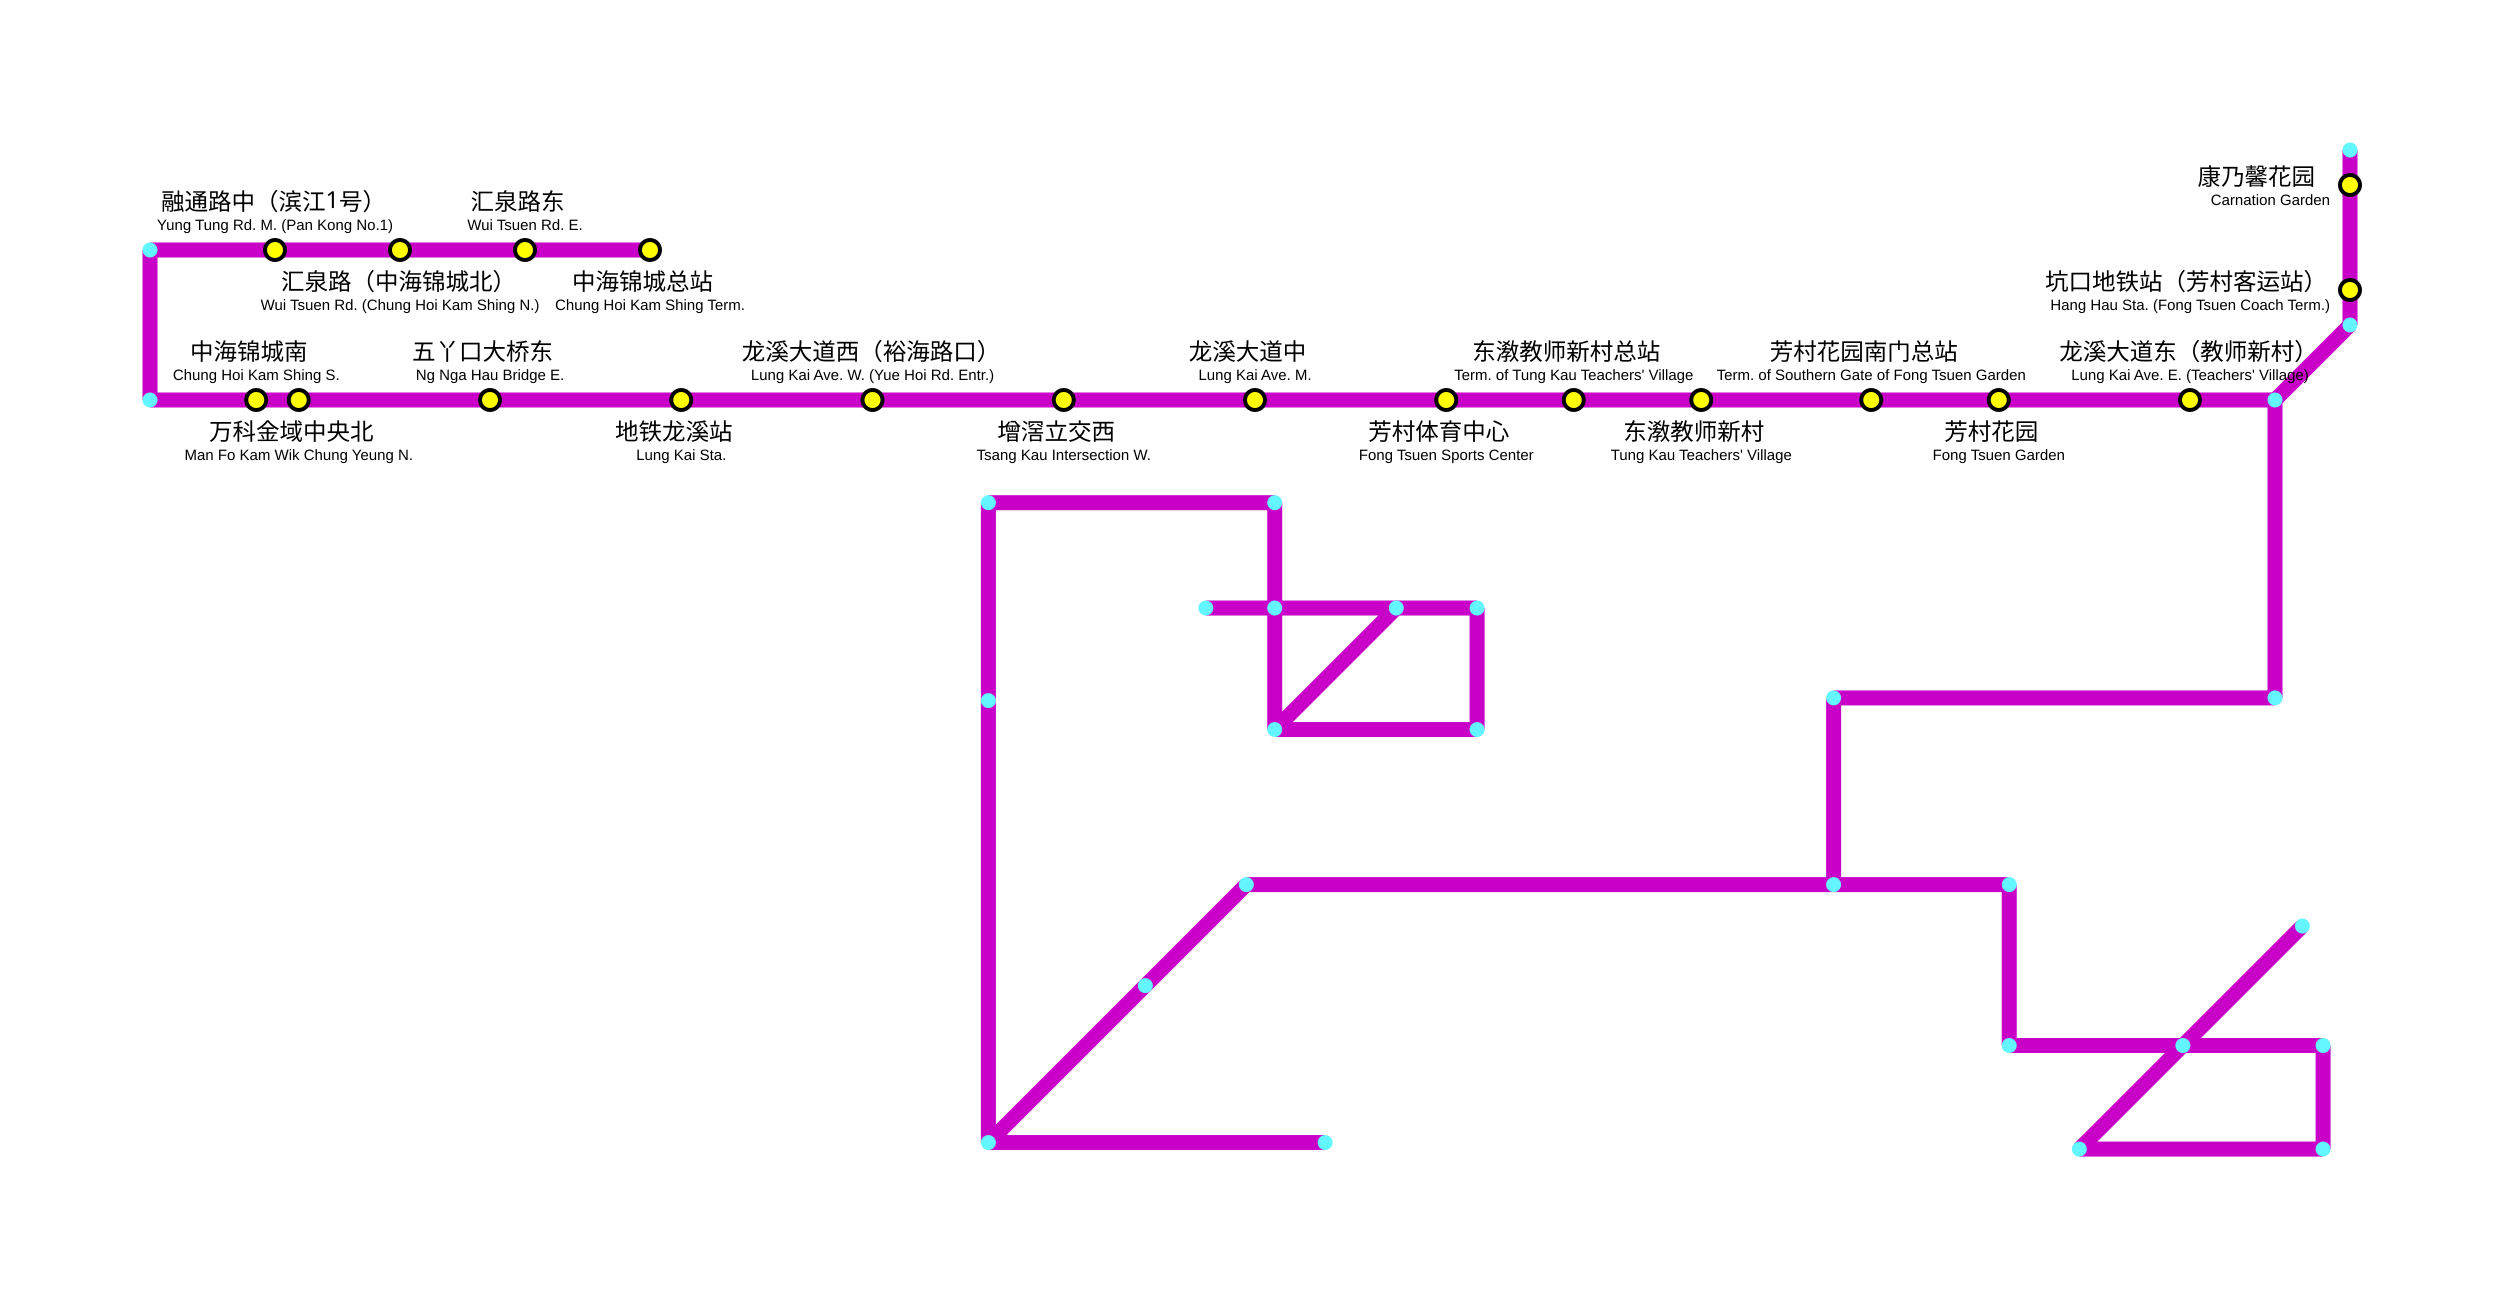
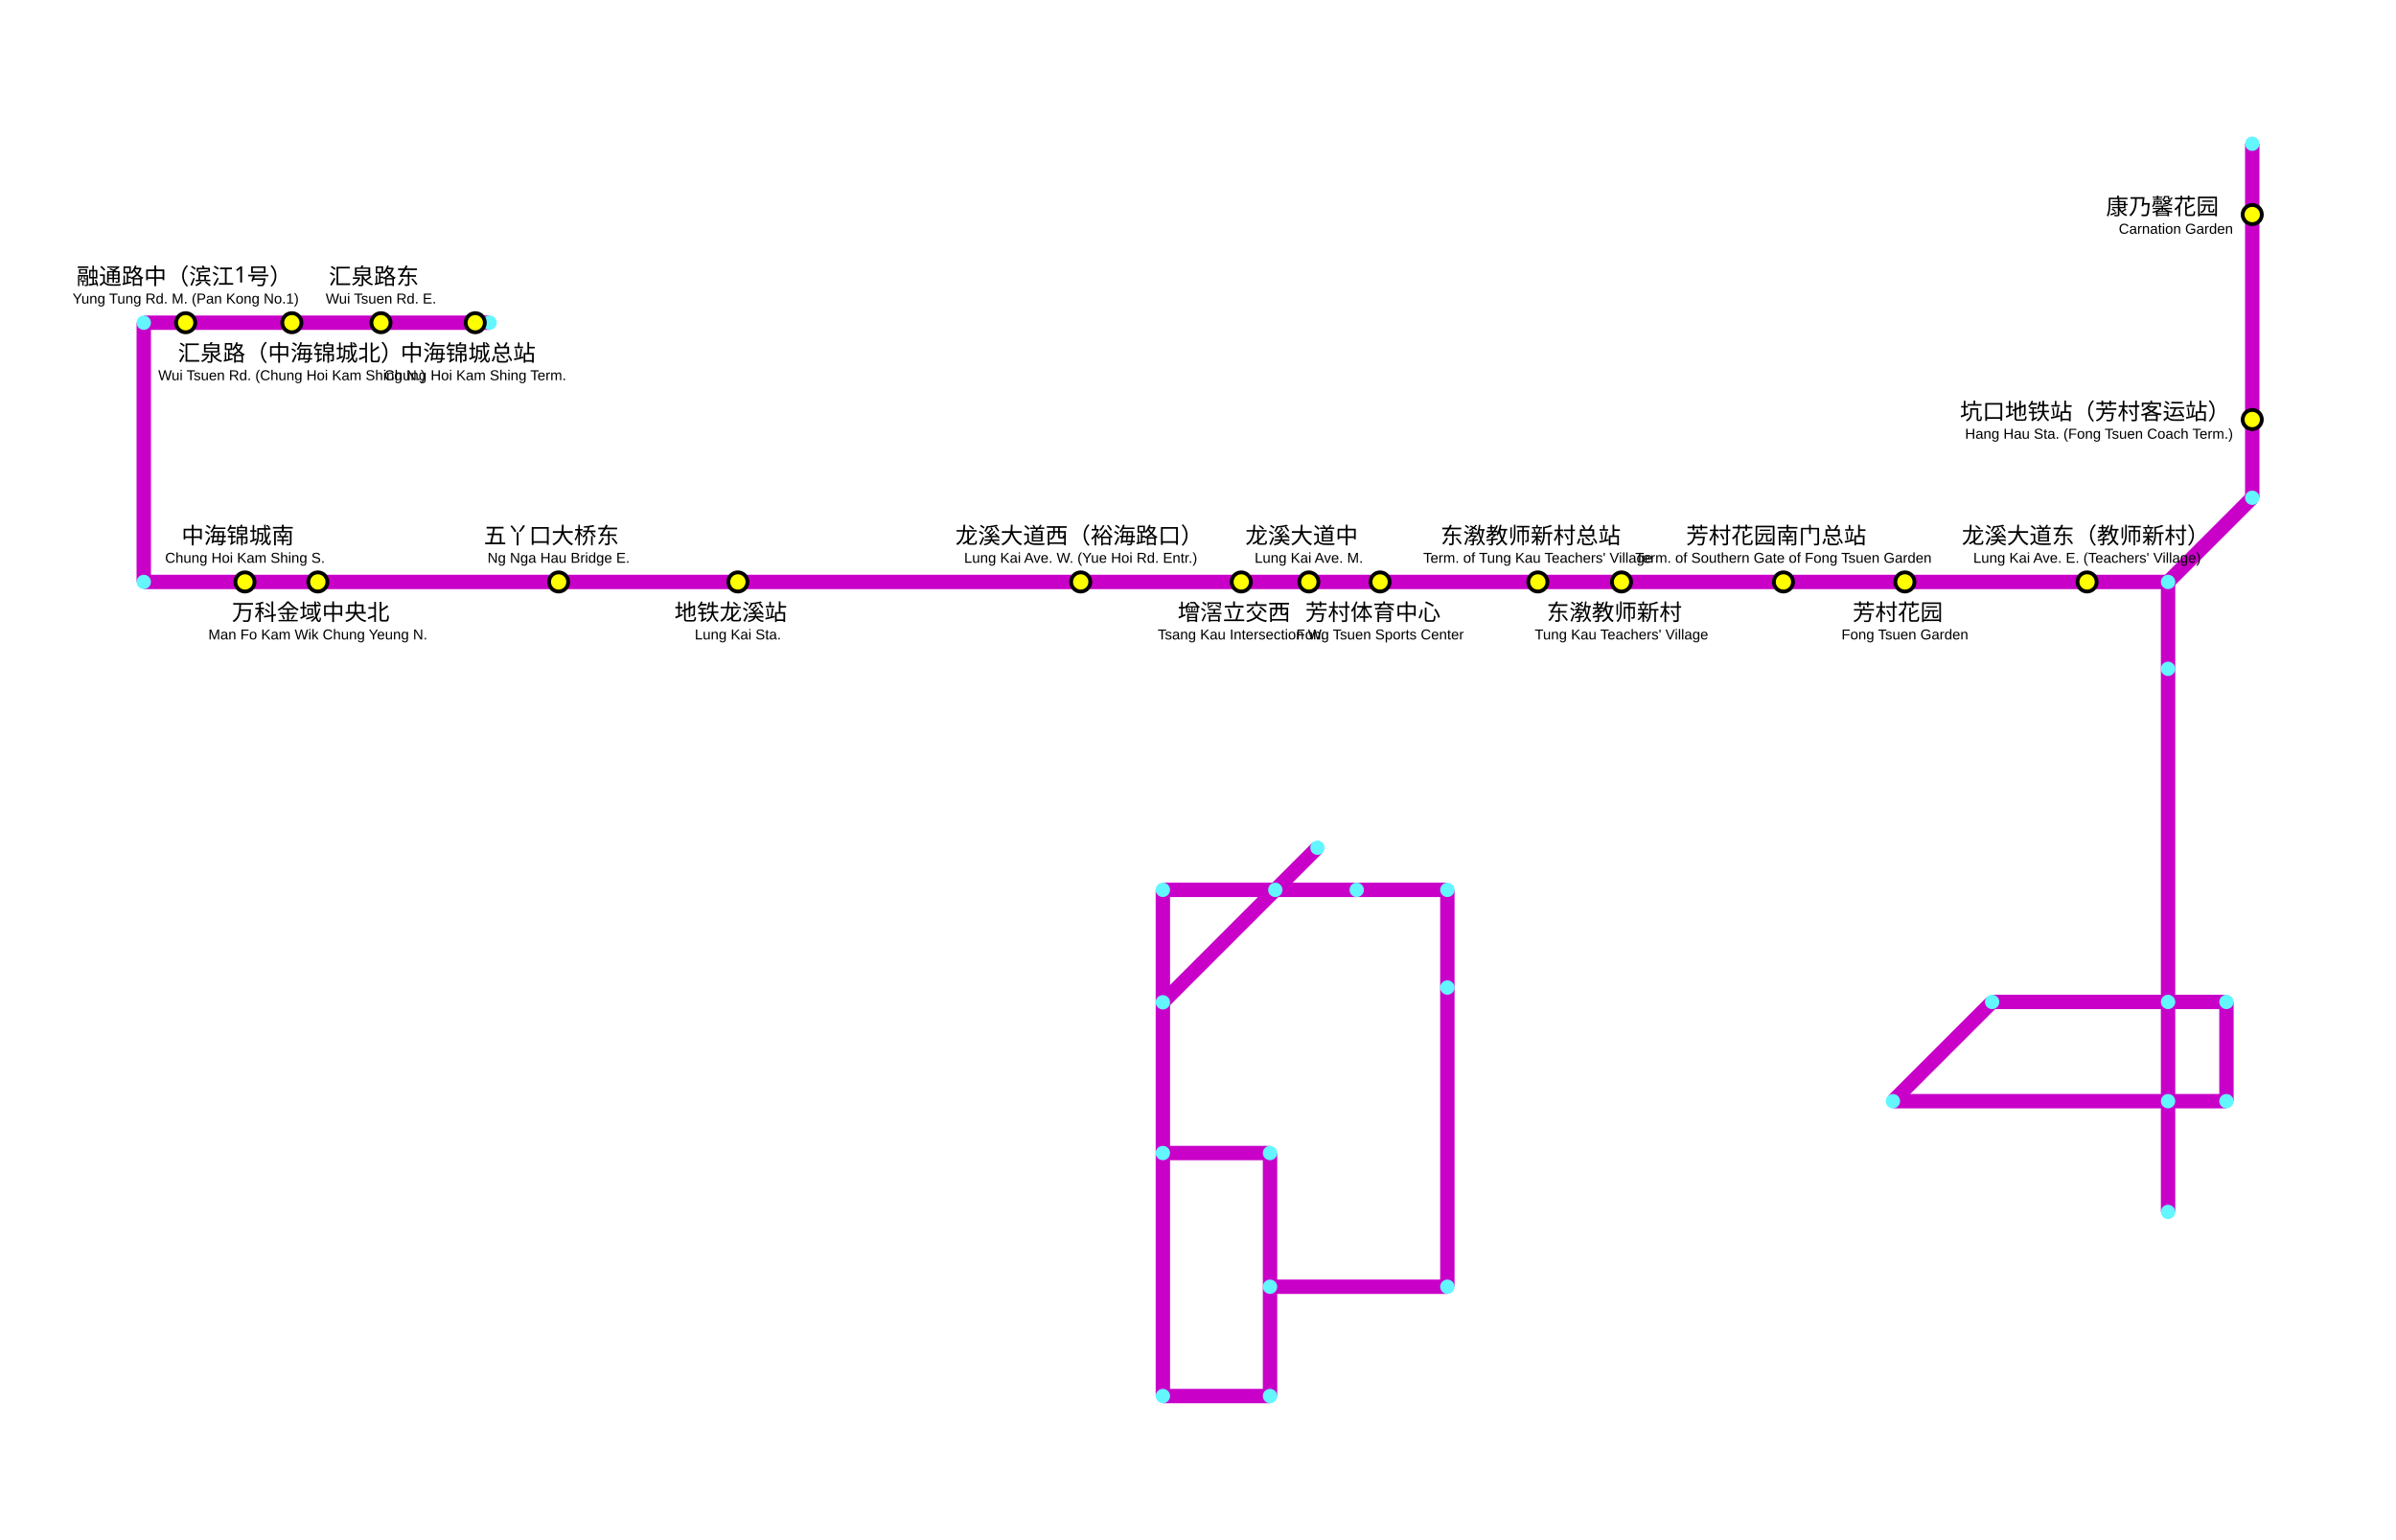
- <svg xmlns="http://www.w3.org/2000/svg" version="1.1" width="500" height="259.815">
-   <line x1="130" y1="50" x2="30" y2="50" stroke-width="3" style="stroke:#C800C8;" />
-   <line x1="30" y1="50" x2="30" y2="80" stroke-width="3" style="stroke:#C800C8;" />
-   <line x1="30" y1="80" x2="455" y2="80" stroke-width="3" style="stroke:#C800C8;" />
-   <line x1="455" y1="80" x2="470" y2="65" stroke-width="3" style="stroke:#C800C8;" />
-   <line x1="470" y1="65" x2="470" y2="30" stroke-width="3" style="stroke:#C800C8;" />
-   <line x1="455" y1="80" x2="455" y2="139.584" stroke-width="3" style="stroke:#C800C8;" />
-   <line x1="455" y1="139.584" x2="366.724" y2="139.584" stroke-width="3" style="stroke:#C800C8;" />
-   <line x1="229.067" y1="197.124" x2="197.68" y2="228.512" stroke-width="3" style="stroke:#C800C8;" />
-   <line x1="366.724" y1="176.922" x2="401.848" y2="176.922" stroke-width="3" style="stroke:#C800C8;" />
-   <line x1="366.724" y1="139.584" x2="366.724" y2="176.922" stroke-width="3" style="stroke:#C800C8;" />
-   <line x1="401.848" y1="176.922" x2="401.848" y2="209.104" stroke-width="3" style="stroke:#C800C8;" />
-   <line x1="436.579" y1="209.104" x2="464.618" y2="209.104" stroke-width="3" style="stroke:#C800C8;" />
+ <svg xmlns="http://www.w3.org/2000/svg" version="1.1" width="500" height="321.355">
+   <line x1="102.174" y1="67.349" x2="30" y2="67.349" stroke-width="3" style="stroke:#C800C8;" />
+   <line x1="30" y1="67.349" x2="30" y2="121.452" stroke-width="3" style="stroke:#C800C8;" />
+   <line x1="30" y1="121.452" x2="452.433" y2="121.452" stroke-width="3" style="stroke:#C800C8;" />
+   <line x1="452.433" y1="121.452" x2="470" y2="103.885" stroke-width="3" style="stroke:#C800C8;" />
+   <line x1="470" y1="103.885" x2="470" y2="30" stroke-width="3" style="stroke:#C800C8;" />
+   <line x1="452.433" y1="121.452" x2="452.433" y2="139.584" stroke-width="3" style="stroke:#C800C8;" />
+   <line x1="452.433" y1="209.104" x2="464.618" y2="209.104" stroke-width="3" style="stroke:#C800C8;" />
  <line x1="464.618" y1="209.104" x2="464.618" y2="229.815" stroke-width="3" style="stroke:#C800C8;" />
-   <line x1="464.618" y1="229.815" x2="415.868" y2="229.815" stroke-width="3" style="stroke:#C800C8;" />
-   <line x1="436.579" y1="209.104" x2="401.848" y2="209.104" stroke-width="3" style="stroke:#C800C8;" />
-   <line x1="415.868" y1="229.815" x2="436.579" y2="209.104" stroke-width="3" style="stroke:#C800C8;" />
-   <line x1="460.476" y1="185.207" x2="436.579" y2="209.104" stroke-width="3" style="stroke:#C800C8;" />
-   <line x1="254.946" y1="100.54" x2="197.68" y2="100.54" stroke-width="3" style="stroke:#C800C8;" />
-   <line x1="229.067" y1="197.124" x2="249.269" y2="176.922" stroke-width="3" style="stroke:#C800C8;" />
-   <line x1="197.68" y1="228.512" x2="265.029" y2="228.512" stroke-width="3" style="stroke:#C800C8;" />
-   <line x1="197.68" y1="140.125" x2="197.68" y2="100.54" stroke-width="3" style="stroke:#C800C8;" />
-   <line x1="366.724" y1="176.922" x2="249.269" y2="176.922" stroke-width="3" style="stroke:#C800C8;" />
-   <line x1="254.946" y1="121.606" x2="254.946" y2="145.913" stroke-width="3" style="stroke:#C800C8;" />
-   <line x1="254.946" y1="145.913" x2="295.419" y2="145.913" stroke-width="3" style="stroke:#C800C8;" />
-   <line x1="295.419" y1="145.913" x2="295.419" y2="121.606" stroke-width="3" style="stroke:#C800C8;" />
-   <line x1="254.946" y1="121.606" x2="254.946" y2="100.54" stroke-width="3" style="stroke:#C800C8;" />
-   <line x1="279.253" y1="121.606" x2="254.946" y2="121.606" stroke-width="3" style="stroke:#C800C8;" />
-   <line x1="241.173" y1="121.606" x2="254.946" y2="121.606" stroke-width="3" style="stroke:#C800C8;" />
-   <line x1="279.253" y1="121.606" x2="295.419" y2="121.606" stroke-width="3" style="stroke:#C800C8;" />
-   <line x1="254.946" y1="145.913" x2="279.253" y2="121.606" stroke-width="3" style="stroke:#C800C8;" />
-   <line x1="197.68" y1="140.125" x2="197.68" y2="228.512" stroke-width="3" style="stroke:#C800C8;" />
-   <circle cx="130" cy="50" r="1.5" style="fill:#64F6FF;" />
-   <circle cx="30" cy="50" r="1.5" style="fill:#64F6FF;" />
-   <circle cx="30" cy="80" r="1.5" style="fill:#64F6FF;" />
-   <circle cx="455" cy="80" r="1.5" style="fill:#64F6FF;" />
-   <circle cx="470" cy="65" r="1.5" style="fill:#64F6FF;" />
+   <line x1="452.433" y1="229.815" x2="395.012" y2="229.815" stroke-width="3" style="stroke:#C800C8;" />
+   <line x1="395.012" y1="229.815" x2="415.723" y2="209.104" stroke-width="3" style="stroke:#C800C8;" />
+   <line x1="242.667" y1="240.641" x2="265.029" y2="240.641" stroke-width="3" style="stroke:#C800C8;" />
+   <line x1="265.029" y1="268.546" x2="265.029" y2="291.355" stroke-width="3" style="stroke:#C800C8;" />
+   <line x1="265.029" y1="291.355" x2="242.667" y2="291.355" stroke-width="3" style="stroke:#C800C8;" />
+   <line x1="266.133" y1="185.716" x2="242.667" y2="185.716" stroke-width="3" style="stroke:#C800C8;" />
+   <line x1="283.121" y1="185.716" x2="266.133" y2="185.716" stroke-width="3" style="stroke:#C800C8;" />
+   <line x1="302.037" y1="206.099" x2="302.037" y2="185.716" stroke-width="3" style="stroke:#C800C8;" />
+   <line x1="242.667" y1="240.641" x2="242.667" y2="291.355" stroke-width="3" style="stroke:#C800C8;" />
+   <line x1="265.029" y1="268.546" x2="265.029" y2="240.641" stroke-width="3" style="stroke:#C800C8;" />
+   <line x1="302.037" y1="268.546" x2="265.029" y2="268.546" stroke-width="3" style="stroke:#C800C8;" />
+   <line x1="452.433" y1="209.104" x2="415.723" y2="209.104" stroke-width="3" style="stroke:#C800C8;" />
+   <line x1="452.433" y1="139.584" x2="452.433" y2="209.104" stroke-width="3" style="stroke:#C800C8;" />
+   <line x1="452.433" y1="229.815" x2="464.618" y2="229.815" stroke-width="3" style="stroke:#C800C8;" />
+   <line x1="452.433" y1="252.934" x2="452.433" y2="229.815" stroke-width="3" style="stroke:#C800C8;" />
+   <line x1="452.433" y1="209.104" x2="452.433" y2="229.815" stroke-width="3" style="stroke:#C800C8;" />
+   <line x1="302.037" y1="206.099" x2="302.037" y2="268.546" stroke-width="3" style="stroke:#C800C8;" />
+   <line x1="242.667" y1="185.716" x2="242.667" y2="209.182" stroke-width="3" style="stroke:#C800C8;" />
+   <line x1="242.667" y1="240.641" x2="242.667" y2="209.182" stroke-width="3" style="stroke:#C800C8;" />
+   <line x1="242.667" y1="209.182" x2="266.133" y2="185.716" stroke-width="3" style="stroke:#C800C8;" />
+   <line x1="274.927" y1="176.922" x2="266.133" y2="185.716" stroke-width="3" style="stroke:#C800C8;" />
+   <line x1="283.121" y1="185.716" x2="302.037" y2="185.716" stroke-width="3" style="stroke:#C800C8;" />
+   <circle cx="102.174" cy="67.349" r="1.5" style="fill:#64F6FF;" />
+   <circle cx="30" cy="67.349" r="1.5" style="fill:#64F6FF;" />
+   <circle cx="30" cy="121.452" r="1.5" style="fill:#64F6FF;" />
+   <circle cx="452.433" cy="121.452" r="1.5" style="fill:#64F6FF;" />
+   <circle cx="470" cy="103.885" r="1.5" style="fill:#64F6FF;" />
  <circle cx="470" cy="30" r="1.5" style="fill:#64F6FF;" />
-   <circle cx="455" cy="139.584" r="1.5" style="fill:#64F6FF;" />
-   <circle cx="366.724" cy="139.584" r="1.5" style="fill:#64F6FF;" />
-   <circle cx="401.848" cy="176.922" r="1.5" style="fill:#64F6FF;" />
-   <circle cx="366.724" cy="176.922" r="1.5" style="fill:#64F6FF;" />
-   <circle cx="254.946" cy="100.54" r="1.5" style="fill:#64F6FF;" />
-   <circle cx="401.848" cy="209.104" r="1.5" style="fill:#64F6FF;" />
+   <circle cx="452.433" cy="139.584" r="1.5" style="fill:#64F6FF;" />
  <circle cx="464.618" cy="209.104" r="1.5" style="fill:#64F6FF;" />
  <circle cx="464.618" cy="229.815" r="1.5" style="fill:#64F6FF;" />
-   <circle cx="415.868" cy="229.815" r="1.5" style="fill:#64F6FF;" />
-   <circle cx="460.476" cy="185.207" r="1.5" style="fill:#64F6FF;" />
-   <circle cx="436.579" cy="209.104" r="1.5" style="fill:#64F6FF;" />
-   <circle cx="197.68" cy="100.54" r="1.5" style="fill:#64F6FF;" />
-   <circle cx="197.68" cy="228.512" r="1.5" style="fill:#64F6FF;" />
-   <circle cx="249.269" cy="176.922" r="1.5" style="fill:#64F6FF;" />
-   <circle cx="229.067" cy="197.124" r="1.5" style="fill:#64F6FF;" />
-   <circle cx="265.029" cy="228.512" r="1.5" style="fill:#64F6FF;" />
-   <circle cx="197.68" cy="140.125" r="1.5" style="fill:#64F6FF;" />
-   <circle cx="254.946" cy="145.913" r="1.5" style="fill:#64F6FF;" />
-   <circle cx="295.419" cy="145.913" r="1.5" style="fill:#64F6FF;" />
-   <circle cx="295.419" cy="121.606" r="1.5" style="fill:#64F6FF;" />
-   <circle cx="241.173" cy="121.606" r="1.5" style="fill:#64F6FF;" />
-   <circle cx="254.946" cy="121.606" r="1.5" style="fill:#64F6FF;" />
-   <circle cx="279.253" cy="121.606" r="1.5" style="fill:#64F6FF;" />
-   <circle cx="130" cy="50" r="2" stroke-width="0.8" style="fill:yellow;stroke:black;" />
-   <text y="58" text-anchor="middle" style="fill:black;">
-     <tspan x="130" dx="0" font-family="SimHei" font-size="4.7">中海锦城总站</tspan>
-     <tspan x="130" dy="4" font-family="Arial" font-size="3">Chung Hoi Kam Shing Term.</tspan>
+   <circle cx="395.012" cy="229.815" r="1.5" style="fill:#64F6FF;" />
+   <circle cx="415.723" cy="209.104" r="1.5" style="fill:#64F6FF;" />
+   <circle cx="274.927" cy="176.922" r="1.5" style="fill:#64F6FF;" />
+   <circle cx="265.029" cy="240.641" r="1.5" style="fill:#64F6FF;" />
+   <circle cx="265.029" cy="291.355" r="1.5" style="fill:#64F6FF;" />
+   <circle cx="242.667" cy="291.355" r="1.5" style="fill:#64F6FF;" />
+   <circle cx="242.667" cy="185.716" r="1.5" style="fill:#64F6FF;" />
+   <circle cx="242.667" cy="240.641" r="1.5" style="fill:#64F6FF;" />
+   <circle cx="302.037" cy="185.716" r="1.5" style="fill:#64F6FF;" />
+   <circle cx="302.037" cy="268.546" r="1.5" style="fill:#64F6FF;" />
+   <circle cx="265.029" cy="268.546" r="1.5" style="fill:#64F6FF;" />
+   <circle cx="452.433" cy="252.934" r="1.5" style="fill:#64F6FF;" />
+   <circle cx="452.433" cy="209.104" r="1.5" style="fill:#64F6FF;" />
+   <circle cx="452.433" cy="229.815" r="1.5" style="fill:#64F6FF;" />
+   <circle cx="302.037" cy="206.099" r="1.5" style="fill:#64F6FF;" />
+   <circle cx="242.667" cy="209.182" r="1.5" style="fill:#64F6FF;" />
+   <circle cx="266.133" cy="185.716" r="1.5" style="fill:#64F6FF;" />
+   <circle cx="283.121" cy="185.716" r="1.5" style="fill:#64F6FF;" />
+   <circle cx="99.174" cy="67.349" r="2" stroke-width="0.8" style="fill:yellow;stroke:black;" />
+   <text y="75.349" text-anchor="middle" style="fill:black;">
+     <tspan x="99.174" dx="0" font-family="SimHei" font-size="4.7">中海锦城总站</tspan>
+     <tspan x="99.174" dy="4" font-family="Arial" font-size="3">Chung Hoi Kam Shing Term.</tspan>
  </text>
-   <circle cx="105" cy="50" r="2" stroke-width="0.8" style="fill:yellow;stroke:black;" />
-   <text y="42" text-anchor="middle" style="fill:black;">
-     <tspan x="105" dx="0" font-family="SimHei" font-size="4.7">汇泉路东</tspan>
-     <tspan x="105" dy="4" font-family="Arial" font-size="3">Wui Tsuen Rd. E.</tspan>
+   <circle cx="79.501" cy="67.349" r="2" stroke-width="0.8" style="fill:yellow;stroke:black;" />
+   <text y="59.349" text-anchor="middle" style="fill:black;">
+     <tspan x="79.501" dx="0" font-family="SimHei" font-size="4.7">汇泉路东</tspan>
+     <tspan x="79.501" dy="4" font-family="Arial" font-size="3">Wui Tsuen Rd. E.</tspan>
  </text>
-   <circle cx="80" cy="50" r="2" stroke-width="0.8" style="fill:yellow;stroke:black;" />
-   <text y="58" text-anchor="middle" style="fill:black;">
-     <tspan x="80" dx="1.2" font-family="SimHei" font-size="4.7">汇泉路（中海锦城北）</tspan>
-     <tspan x="80" dy="4" font-family="Arial" font-size="3">Wui Tsuen Rd. (Chung Hoi Kam Shing N.)</tspan>
+   <circle cx="60.904" cy="67.349" r="2" stroke-width="0.8" style="fill:yellow;stroke:black;" />
+   <text y="75.349" text-anchor="middle" style="fill:black;">
+     <tspan x="60.904" dx="1.2" font-family="SimHei" font-size="4.7">汇泉路（中海锦城北）</tspan>
+     <tspan x="60.904" dy="4" font-family="Arial" font-size="3">Wui Tsuen Rd. (Chung Hoi Kam Shing N.)</tspan>
  </text>
-   <circle cx="55" cy="50" r="2" stroke-width="0.8" style="fill:yellow;stroke:black;" />
-   <text y="42" text-anchor="middle" style="fill:black;">
-     <tspan x="55" dx="1.2" font-family="SimHei" font-size="4.7">融通路中（滨江1号）</tspan>
-     <tspan x="55" dy="4" font-family="Arial" font-size="3">Yung Tung Rd. M. (Pan Kong No.1)</tspan>
+   <circle cx="38.745" cy="67.349" r="2" stroke-width="0.8" style="fill:yellow;stroke:black;" />
+   <text y="59.349" text-anchor="middle" style="fill:black;">
+     <tspan x="38.745" dx="1.2" font-family="SimHei" font-size="4.7">融通路中（滨江1号）</tspan>
+     <tspan x="38.745" dy="4" font-family="Arial" font-size="3">Yung Tung Rd. M. (Pan Kong No.1)</tspan>
  </text>
-   <circle cx="51.25" cy="80" r="2" stroke-width="0.8" style="fill:yellow;stroke:black;" />
-   <text y="72" text-anchor="middle" style="fill:black;">
-     <tspan x="51.25" dx="0" font-family="SimHei" font-size="4.7">中海锦城南</tspan>
-     <tspan x="51.25" dy="4" font-family="Arial" font-size="3">Chung Hoi Kam Shing S.</tspan>
+   <circle cx="51.122" cy="121.452" r="2" stroke-width="0.8" style="fill:yellow;stroke:black;" />
+   <text y="113.452" text-anchor="middle" style="fill:black;">
+     <tspan x="51.122" dx="0" font-family="SimHei" font-size="4.7">中海锦城南</tspan>
+     <tspan x="51.122" dy="4" font-family="Arial" font-size="3">Chung Hoi Kam Shing S.</tspan>
  </text>
-   <circle cx="59.75" cy="80" r="2" stroke-width="0.8" style="fill:yellow;stroke:black;" />
-   <text y="88" text-anchor="middle" style="fill:black;">
-     <tspan x="59.75" dx="0" font-family="SimHei" font-size="4.7">万科金域中央北</tspan>
-     <tspan x="59.75" dy="4" font-family="Arial" font-size="3">Man Fo Kam Wik Chung Yeung N.</tspan>
+   <circle cx="66.326" cy="121.452" r="2" stroke-width="0.8" style="fill:yellow;stroke:black;" />
+   <text y="129.452" text-anchor="middle" style="fill:black;">
+     <tspan x="66.326" dx="0" font-family="SimHei" font-size="4.7">万科金域中央北</tspan>
+     <tspan x="66.326" dy="4" font-family="Arial" font-size="3">Man Fo Kam Wik Chung Yeung N.</tspan>
  </text>
-   <circle cx="98" cy="80" r="2" stroke-width="0.8" style="fill:yellow;stroke:black;" />
-   <text y="72" text-anchor="middle" style="fill:black;">
-     <tspan x="98" dx="0" font-family="SimHei" font-size="4.7">五丫口大桥东</tspan>
-     <tspan x="98" dy="4" font-family="Arial" font-size="3">Ng Nga Hau Bridge E.</tspan>
+   <circle cx="116.577" cy="121.452" r="2" stroke-width="0.8" style="fill:yellow;stroke:black;" />
+   <text y="113.452" text-anchor="middle" style="fill:black;">
+     <tspan x="116.577" dx="0" font-family="SimHei" font-size="4.7">五丫口大桥东</tspan>
+     <tspan x="116.577" dy="4" font-family="Arial" font-size="3">Ng Nga Hau Bridge E.</tspan>
  </text>
-   <circle cx="136.25" cy="80" r="2" stroke-width="0.8" style="fill:yellow;stroke:black;" />
-   <text y="88" text-anchor="middle" style="fill:black;">
-     <tspan x="136.25" dx="0" font-family="SimHei" font-size="4.7">地铁龙溪站</tspan>
-     <tspan x="136.25" dy="4" font-family="Arial" font-size="3">Lung Kai Sta.</tspan>
+   <circle cx="153.982" cy="121.452" r="2" stroke-width="0.8" style="fill:yellow;stroke:black;" />
+   <text y="129.452" text-anchor="middle" style="fill:black;">
+     <tspan x="153.982" dx="0" font-family="SimHei" font-size="4.7">地铁龙溪站</tspan>
+     <tspan x="153.982" dy="4" font-family="Arial" font-size="3">Lung Kai Sta.</tspan>
  </text>
-   <circle cx="174.5" cy="80" r="2" stroke-width="0.8" style="fill:yellow;stroke:black;" />
-   <text y="72" text-anchor="middle" style="fill:black;">
-     <tspan x="174.5" dx="1.2" font-family="SimHei" font-size="4.7">龙溪大道西（裕海路口）</tspan>
-     <tspan x="174.5" dy="4" font-family="Arial" font-size="3">Lung Kai Ave. W. (Yue Hoi Rd. Entr.)</tspan>
+   <circle cx="225.522" cy="121.452" r="2" stroke-width="0.8" style="fill:yellow;stroke:black;" />
+   <text y="113.452" text-anchor="middle" style="fill:black;">
+     <tspan x="225.522" dx="1.2" font-family="SimHei" font-size="4.7">龙溪大道西（裕海路口）</tspan>
+     <tspan x="225.522" dy="4" font-family="Arial" font-size="3">Lung Kai Ave. W. (Yue Hoi Rd. Entr.)</tspan>
  </text>
-   <circle cx="212.75" cy="80" r="2" stroke-width="0.8" style="fill:yellow;stroke:black;" />
-   <text y="88" text-anchor="middle" style="fill:black;">
-     <tspan x="212.75" dx="0" font-family="SimHei" font-size="4.7">增滘立交西</tspan>
-     <tspan x="212.75" dy="4" font-family="Arial" font-size="3">Tsang Kau Intersection W.</tspan>
+   <circle cx="259.026" cy="121.452" r="2" stroke-width="0.8" style="fill:yellow;stroke:black;" />
+   <text y="129.452" text-anchor="middle" style="fill:black;">
+     <tspan x="259.026" dx="0" font-family="SimHei" font-size="4.7">增滘立交西</tspan>
+     <tspan x="259.026" dy="4" font-family="Arial" font-size="3">Tsang Kau Intersection W.</tspan>
  </text>
-   <circle cx="251" cy="80" r="2" stroke-width="0.8" style="fill:yellow;stroke:black;" />
-   <text y="72" text-anchor="middle" style="fill:black;">
-     <tspan x="251" dx="0" font-family="SimHei" font-size="4.7">龙溪大道中</tspan>
-     <tspan x="251" dy="4" font-family="Arial" font-size="3">Lung Kai Ave. M.</tspan>
+   <circle cx="273.134" cy="121.452" r="2" stroke-width="0.8" style="fill:yellow;stroke:black;" />
+   <text y="113.452" text-anchor="middle" style="fill:black;">
+     <tspan x="273.134" dx="0" font-family="SimHei" font-size="4.7">龙溪大道中</tspan>
+     <tspan x="273.134" dy="4" font-family="Arial" font-size="3">Lung Kai Ave. M.</tspan>
  </text>
-   <circle cx="289.25" cy="80" r="2" stroke-width="0.8" style="fill:yellow;stroke:black;" />
-   <text y="88" text-anchor="middle" style="fill:black;">
-     <tspan x="289.25" dx="0" font-family="SimHei" font-size="4.7">芳村体育中心</tspan>
-     <tspan x="289.25" dy="4" font-family="Arial" font-size="3">Fong Tsuen Sports Center</tspan>
+   <circle cx="287.993" cy="121.452" r="2" stroke-width="0.8" style="fill:yellow;stroke:black;" />
+   <text y="129.452" text-anchor="middle" style="fill:black;">
+     <tspan x="287.993" dx="0" font-family="SimHei" font-size="4.7">芳村体育中心</tspan>
+     <tspan x="287.993" dy="4" font-family="Arial" font-size="3">Fong Tsuen Sports Center</tspan>
  </text>
-   <circle cx="314.75" cy="80" r="2" stroke-width="0.8" style="fill:yellow;stroke:black;" />
-   <text y="72" text-anchor="middle" style="fill:black;">
-     <tspan x="314.75" dx="0" font-family="SimHei" font-size="4.7">东漖教师新村总站</tspan>
-     <tspan x="314.75" dy="4" font-family="Arial" font-size="3">Term. of Tung Kau Teachers' Village</tspan>
+   <circle cx="320.923" cy="121.452" r="2" stroke-width="0.8" style="fill:yellow;stroke:black;" />
+   <text y="113.452" text-anchor="middle" style="fill:black;">
+     <tspan x="320.923" dx="0" font-family="SimHei" font-size="4.7">东漖教师新村总站</tspan>
+     <tspan x="320.923" dy="4" font-family="Arial" font-size="3">Term. of Tung Kau Teachers' Village</tspan>
  </text>
-   <circle cx="340.25" cy="80" r="2" stroke-width="0.8" style="fill:yellow;stroke:black;" />
-   <text y="88" text-anchor="middle" style="fill:black;">
-     <tspan x="340.25" dx="0" font-family="SimHei" font-size="4.7">东漖教师新村</tspan>
-     <tspan x="340.25" dy="4" font-family="Arial" font-size="3">Tung Kau Teachers' Village</tspan>
+   <circle cx="338.376" cy="121.452" r="2" stroke-width="0.8" style="fill:yellow;stroke:black;" />
+   <text y="129.452" text-anchor="middle" style="fill:black;">
+     <tspan x="338.376" dx="0" font-family="SimHei" font-size="4.7">东漖教师新村</tspan>
+     <tspan x="338.376" dy="4" font-family="Arial" font-size="3">Tung Kau Teachers' Village</tspan>
  </text>
-   <circle cx="374.25" cy="80" r="2" stroke-width="0.8" style="fill:yellow;stroke:black;" />
-   <text y="72" text-anchor="middle" style="fill:black;">
-     <tspan x="374.25" dx="0" font-family="SimHei" font-size="4.7">芳村花园南门总站</tspan>
-     <tspan x="374.25" dy="4" font-family="Arial" font-size="3">Term. of Southern Gate of Fong Tsuen Garden</tspan>
+   <circle cx="372.171" cy="121.452" r="2" stroke-width="0.8" style="fill:yellow;stroke:black;" />
+   <text y="113.452" text-anchor="middle" style="fill:black;">
+     <tspan x="372.171" dx="0" font-family="SimHei" font-size="4.7">芳村花园南门总站</tspan>
+     <tspan x="372.171" dy="4" font-family="Arial" font-size="3">Term. of Southern Gate of Fong Tsuen Garden</tspan>
  </text>
-   <circle cx="399.75" cy="80" r="2" stroke-width="0.8" style="fill:yellow;stroke:black;" />
-   <text y="88" text-anchor="middle" style="fill:black;">
-     <tspan x="399.75" dx="0" font-family="SimHei" font-size="4.7">芳村花园</tspan>
-     <tspan x="399.75" dy="4" font-family="Arial" font-size="3">Fong Tsuen Garden</tspan>
+   <circle cx="397.517" cy="121.452" r="2" stroke-width="0.8" style="fill:yellow;stroke:black;" />
+   <text y="129.452" text-anchor="middle" style="fill:black;">
+     <tspan x="397.517" dx="0" font-family="SimHei" font-size="4.7">芳村花园</tspan>
+     <tspan x="397.517" dy="4" font-family="Arial" font-size="3">Fong Tsuen Garden</tspan>
  </text>
-   <circle cx="438" cy="80" r="2" stroke-width="0.8" style="fill:yellow;stroke:black;" />
-   <text y="72" text-anchor="middle" style="fill:black;">
-     <tspan x="438" dx="1.2" font-family="SimHei" font-size="4.7">龙溪大道东（教师新村）</tspan>
-     <tspan x="438" dy="4" font-family="Arial" font-size="3">Lung Kai Ave. E. (Teachers' Village)</tspan>
+   <circle cx="435.536" cy="121.452" r="2" stroke-width="0.8" style="fill:yellow;stroke:black;" />
+   <text y="113.452" text-anchor="middle" style="fill:black;">
+     <tspan x="435.536" dx="1.2" font-family="SimHei" font-size="4.7">龙溪大道东（教师新村）</tspan>
+     <tspan x="435.536" dy="4" font-family="Arial" font-size="3">Lung Kai Ave. E. (Teachers' Village)</tspan>
  </text>
-   <circle cx="470" cy="58" r="2" stroke-width="0.8" style="fill:yellow;stroke:black;" />
-   <text y="58" text-anchor="end" style="fill:black;">
+   <circle cx="470" cy="87.556" r="2" stroke-width="0.8" style="fill:yellow;stroke:black;" />
+   <text y="87.556" text-anchor="end" style="fill:black;">
    <tspan x="466" dx="2.4" font-family="SimHei" font-size="4.7">坑口地铁站（芳村客运站）</tspan>
    <tspan x="466" dy="4" font-family="Arial" font-size="3">Hang Hau Sta. (Fong Tsuen Coach Term.)</tspan>
  </text>
-   <circle cx="470" cy="37" r="2" stroke-width="0.8" style="fill:yellow;stroke:black;" />
-   <text y="37" text-anchor="end" style="fill:black;">
+   <circle cx="470" cy="44.777" r="2" stroke-width="0.8" style="fill:yellow;stroke:black;" />
+   <text y="44.777" text-anchor="end" style="fill:black;">
    <tspan x="466" dx="0" font-family="SimHei" font-size="4.7">康乃馨花园</tspan>
    <tspan x="466" dy="4" font-family="Arial" font-size="3">Carnation Garden</tspan>
  </text>
</svg>
